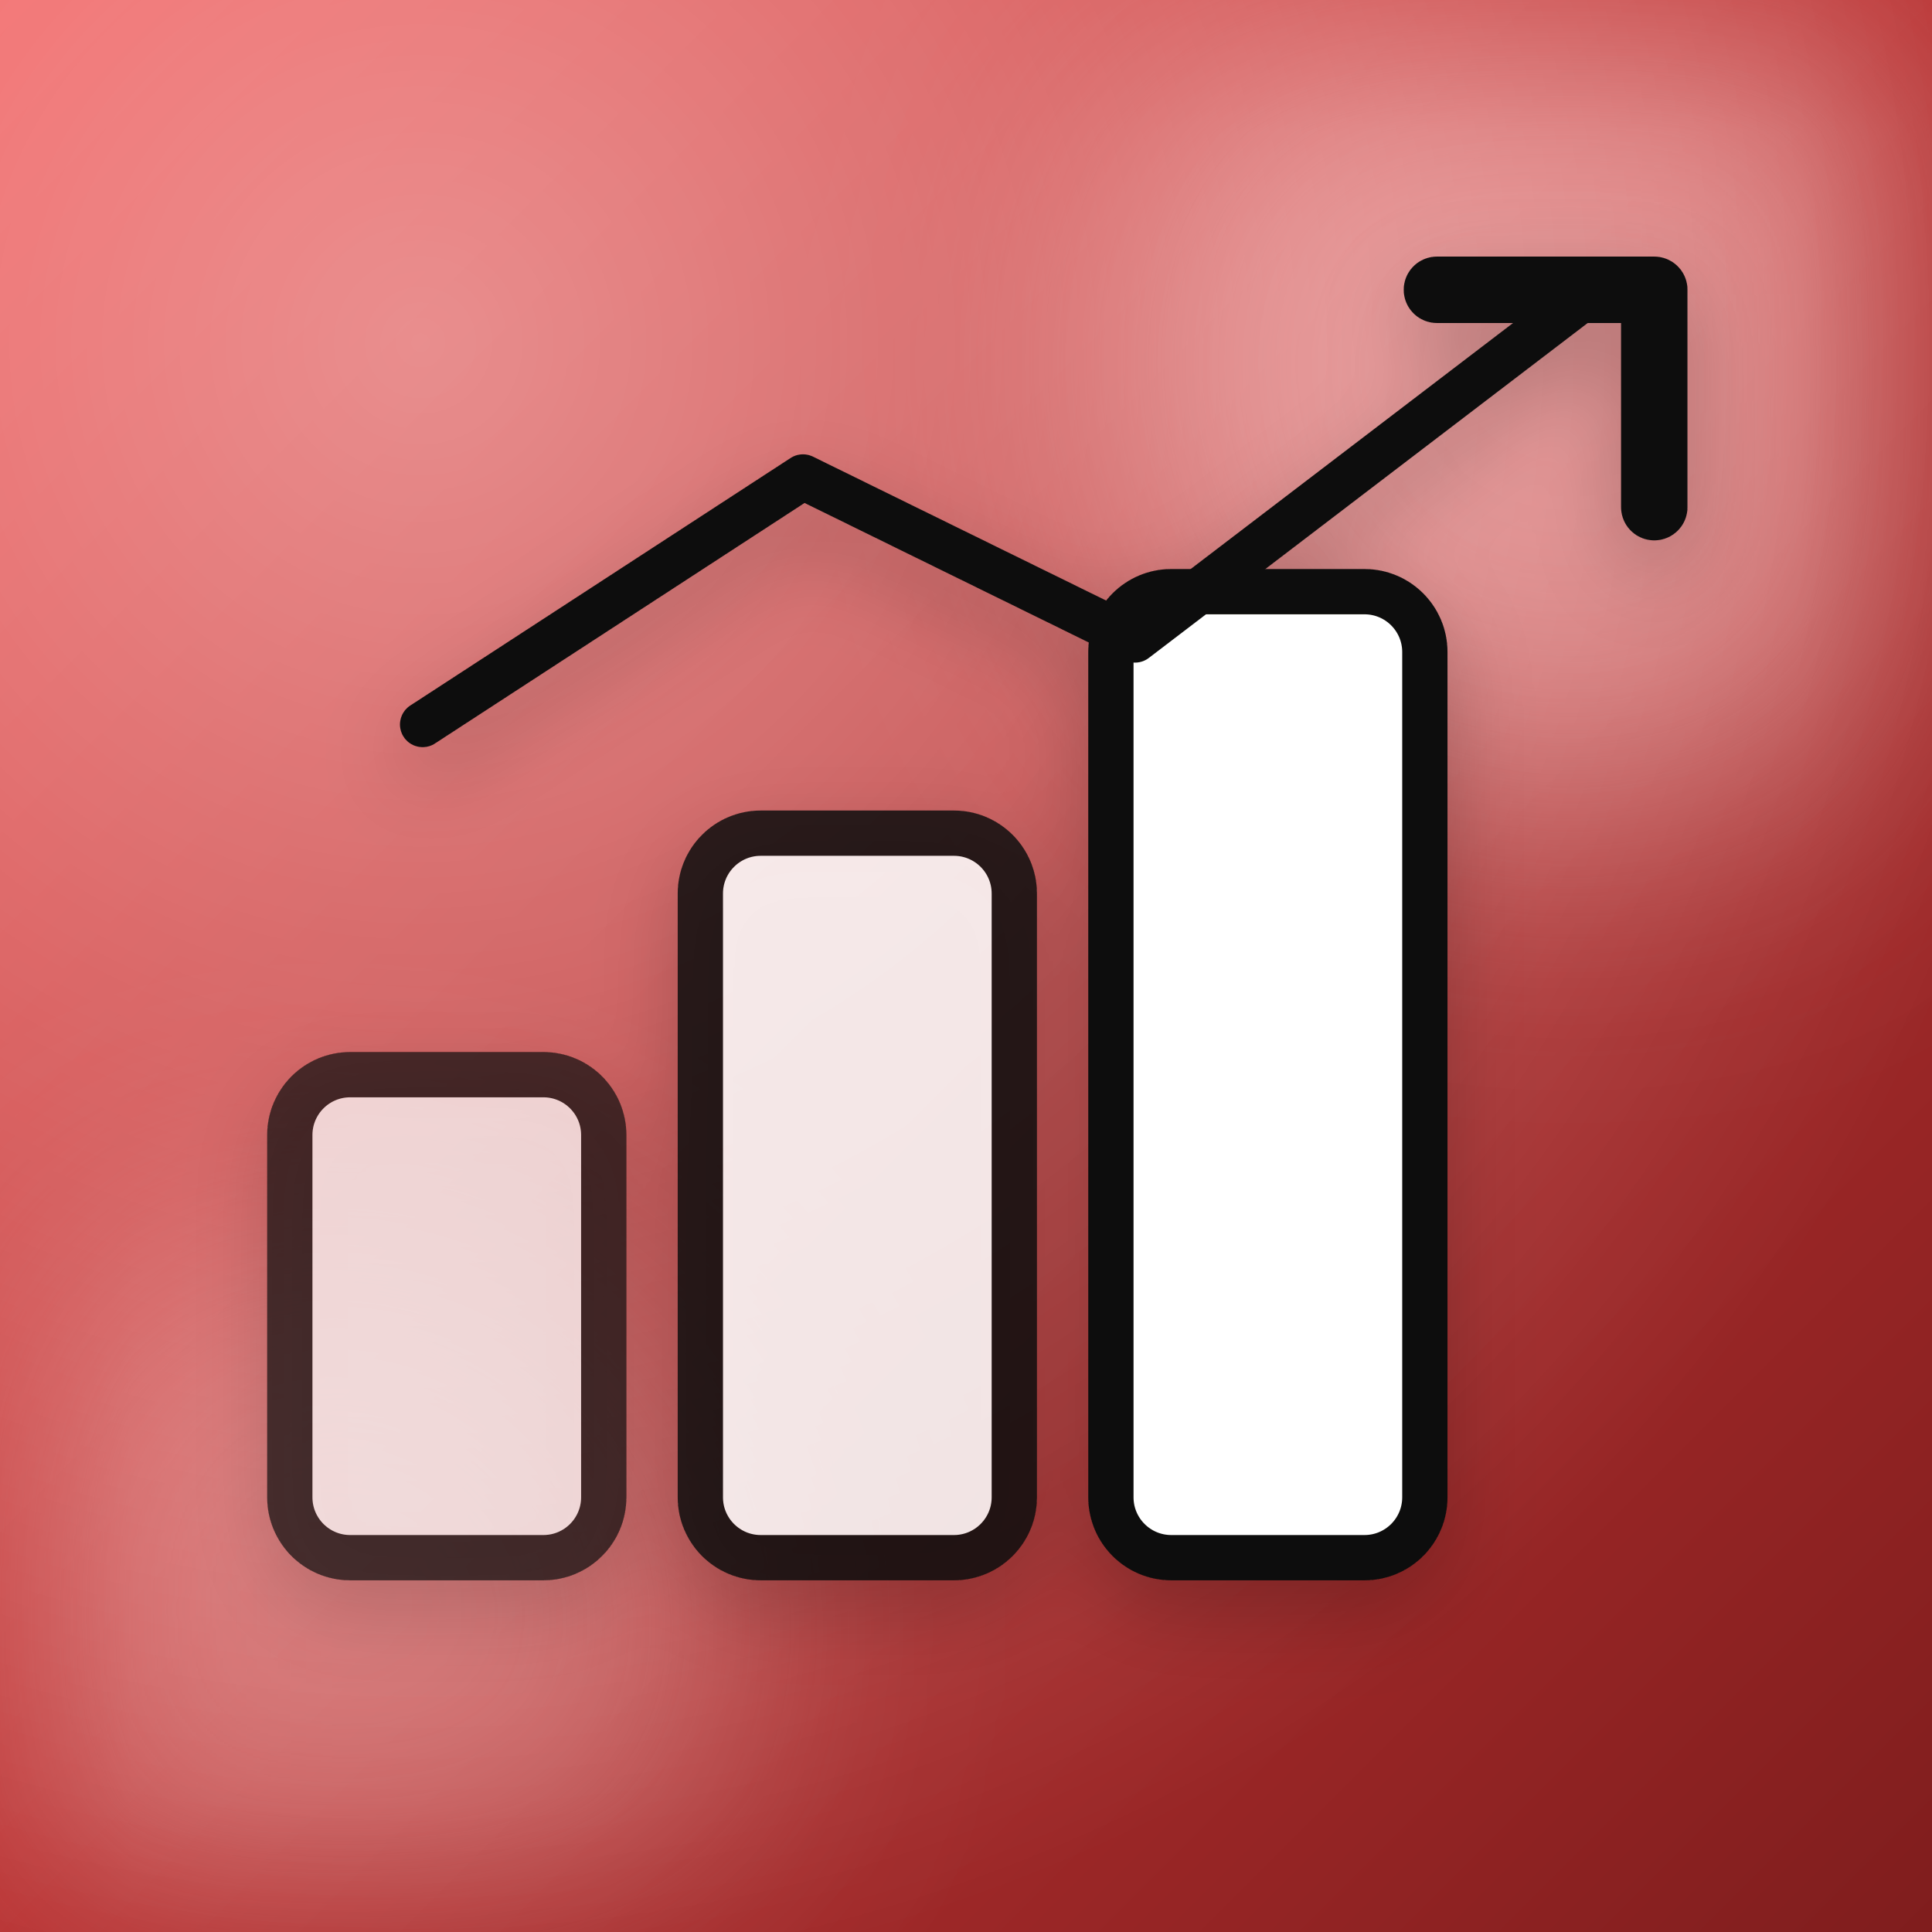
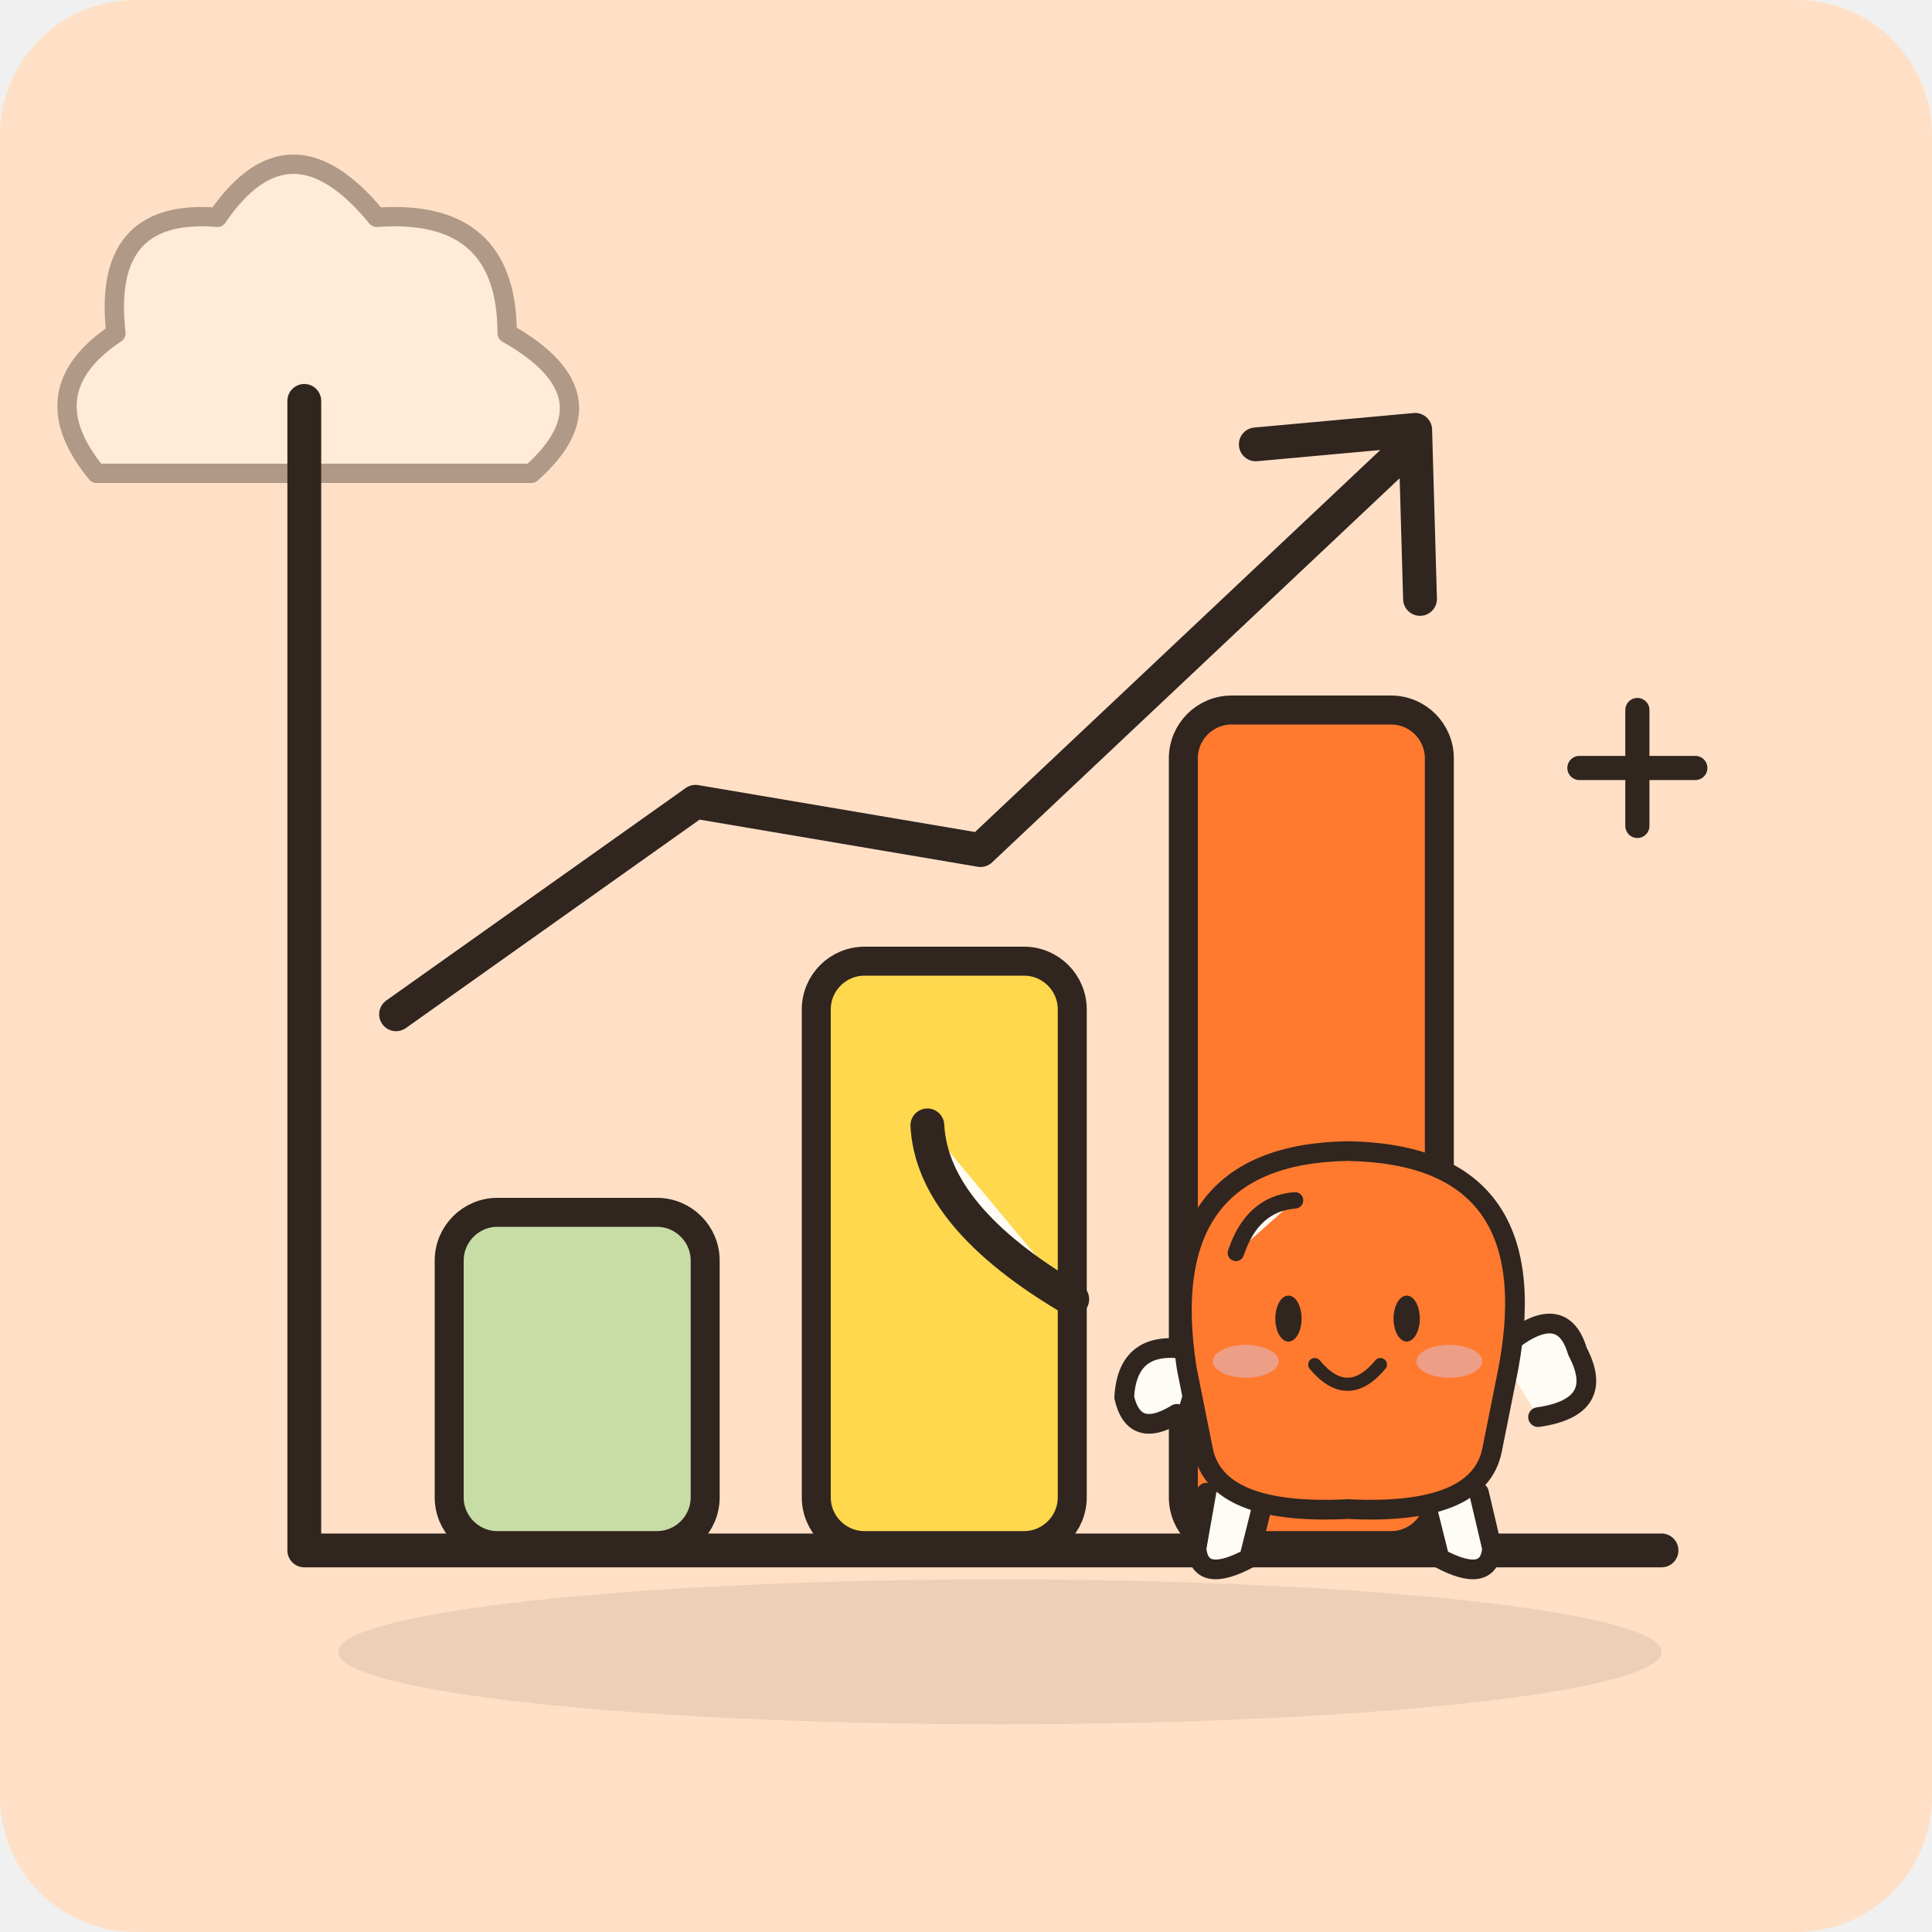
- <svg xmlns="http://www.w3.org/2000/svg" viewBox="0 0 640 640" width="640" height="640" role="img">
-   <defs>
-     <linearGradient id="g" x1="0" y1="0" x2="1" y2="1">
-       <stop offset="0" stop-color="#ef4444" />
-       <stop offset="1" stop-color="#7f1d1d" />
-     </linearGradient>
-     <radialGradient id="h" cx="22%" cy="18%" r="85%">
-       <stop offset="0" stop-color="#fff" stop-opacity=".42" />
-       <stop offset="1" stop-color="#fff" stop-opacity="0" />
-     </radialGradient>
-     <filter id="b" x="-40%" y="-40%" width="180%" height="180%">
-       <feGaussianBlur stdDeviation="46" />
-     </filter>
-     <filter id="s" x="-30%" y="-30%" width="160%" height="160%">
-       <feDropShadow dx="0" dy="10" stdDeviation="14" flood-color="#000" flood-opacity=".22" />
-     </filter>
-   </defs>
-   <rect width="640" height="640" fill="url(#g)" />
-   <circle cx="520" cy="120" r="150" fill="#fecaca" opacity=".55" filter="url(#b)" />
-   <circle cx="110" cy="540" r="130" fill="#fecaca" opacity=".40" filter="url(#b)" />
-   <rect width="640" height="640" fill="url(#h)" />
-   <g filter="url(#s)" fill="none" stroke="#10100e" stroke-width="15" stroke-linecap="round" stroke-linejoin="round">
-     <rect x="96" y="356" width="104" height="160" rx="20" fill="#ffffff" opacity=".7" />
-     <rect x="232" y="276" width="104" height="240" rx="20" fill="#ffffff" opacity=".85" />
-     <rect x="368" y="196" width="104" height="320" rx="20" fill="#ffffff" />
-     <path d="M140 240l126-82 110 54 152-116" />
-     <path d="M476 96h72v72" stroke-width="22" />
+ <svg xmlns="http://www.w3.org/2000/svg" viewBox="0 0 400 400" role="img" aria-labelledby="title">
+   <g stroke-linejoin="round" stroke-linecap="round">
+     <rect width="400" height="400" rx="28" fill="#FFE0C6" />
+     <ellipse cx="207" cy="342" rx="137" ry="15" fill="#30251F" opacity=".09" />
+     <g opacity=".38">
+       <path d="M20 98 Q6 81 24 69 Q21 43 45 45 Q60 23 78 45 Q105 43 105 69 Q128 82 110 98Z" fill="#FFFCF5" stroke="#30251F" stroke-width="4" stroke-linecap="round" stroke-linejoin="round" />
+     </g>
+     <path d="M63 83V321H344" fill="none" stroke="#30251F" stroke-width="7" stroke-linecap="round" stroke-linejoin="round" />
+     <rect x="93" y="251" width="53" height="69" rx="10" fill="#C8DDA5" stroke="#30251F" stroke-width="6" />
+     <rect x="169" y="199" width="53" height="121" rx="10" fill="#FFD84D" stroke="#30251F" stroke-width="6" />
+     <rect x="245" y="147" width="53" height="173" rx="10" fill="#FF7A2F" stroke="#30251F" stroke-width="6" />
+     <path d="M82 210L144 166L203 176L290 94 M260 92L293 89L294 124" fill="none" stroke="#30251F" stroke-width="7" stroke-linecap="round" stroke-linejoin="round" />
+     <g transform="translate(279 273) scale(0.68)">
+       <path d="M-25 53 L-30 73 Q-45 81 -46 70 L-43 53" fill="#FFFCF5" stroke="#30251F" stroke-width="6" stroke-linecap="round" stroke-linejoin="round" />
+       <path d="M23 53 L28 73 Q43 81 44 70 L40 53" fill="#FFFCF5" stroke="#30251F" stroke-width="6" stroke-linecap="round" stroke-linejoin="round" />
+       <path d="M-46 10 Q-67 5 -68 24 Q-65 37 -52 29" fill="#FFFCF5" stroke="#30251F" stroke-width="6" stroke-linecap="round" stroke-linejoin="round" />
+       <path d="M46 10 Q65 -7 70 10 Q79 27 58 30" fill="#FFFCF5" stroke="#30251F" stroke-width="6" stroke-linecap="round" stroke-linejoin="round" />
+       <path d="M-49 15 Q-59 -50 0 -51 Q61 -50 49 15 L44 40 Q40 60 0 58 Q-40 60 -44 40 Z" fill="#FF7A2F" stroke="#30251F" stroke-width="6" stroke-linecap="round" stroke-linejoin="round" />
+       <path d="M-34 -20 Q-29 -35 -16 -36" fill="#FFFCF5" stroke="#30251F" stroke-width="5" stroke-linecap="round" stroke-linejoin="round" />
+       <g transform="translate(0 0) scale(1)">
+         <ellipse cx="-18" cy="0" rx="4" ry="7" fill="#30251F" />
+         <ellipse cx="18" cy="0" rx="4" ry="7" fill="#30251F" />
+         <ellipse cx="-31" cy="13" rx="10" ry="5" fill="#ED9E87" />
+         <ellipse cx="31" cy="13" rx="10" ry="5" fill="#ED9E87" />
+         <path d="M-10 14 Q0 26 10 14" fill="none" stroke="#30251F" stroke-width="4" stroke-linecap="round" stroke-linejoin="round" />
+       </g>
+     </g>
+     <path d="M222 269Q193 252 192 233" fill="#FFFCF5" stroke="#30251F" stroke-width="7" stroke-linecap="round" stroke-linejoin="round" />
+     <path d="M339 147V171 M327 159H351" fill="none" stroke="#30251F" stroke-width="5" stroke-linecap="round" stroke-linejoin="round" />
  </g>
</svg>
